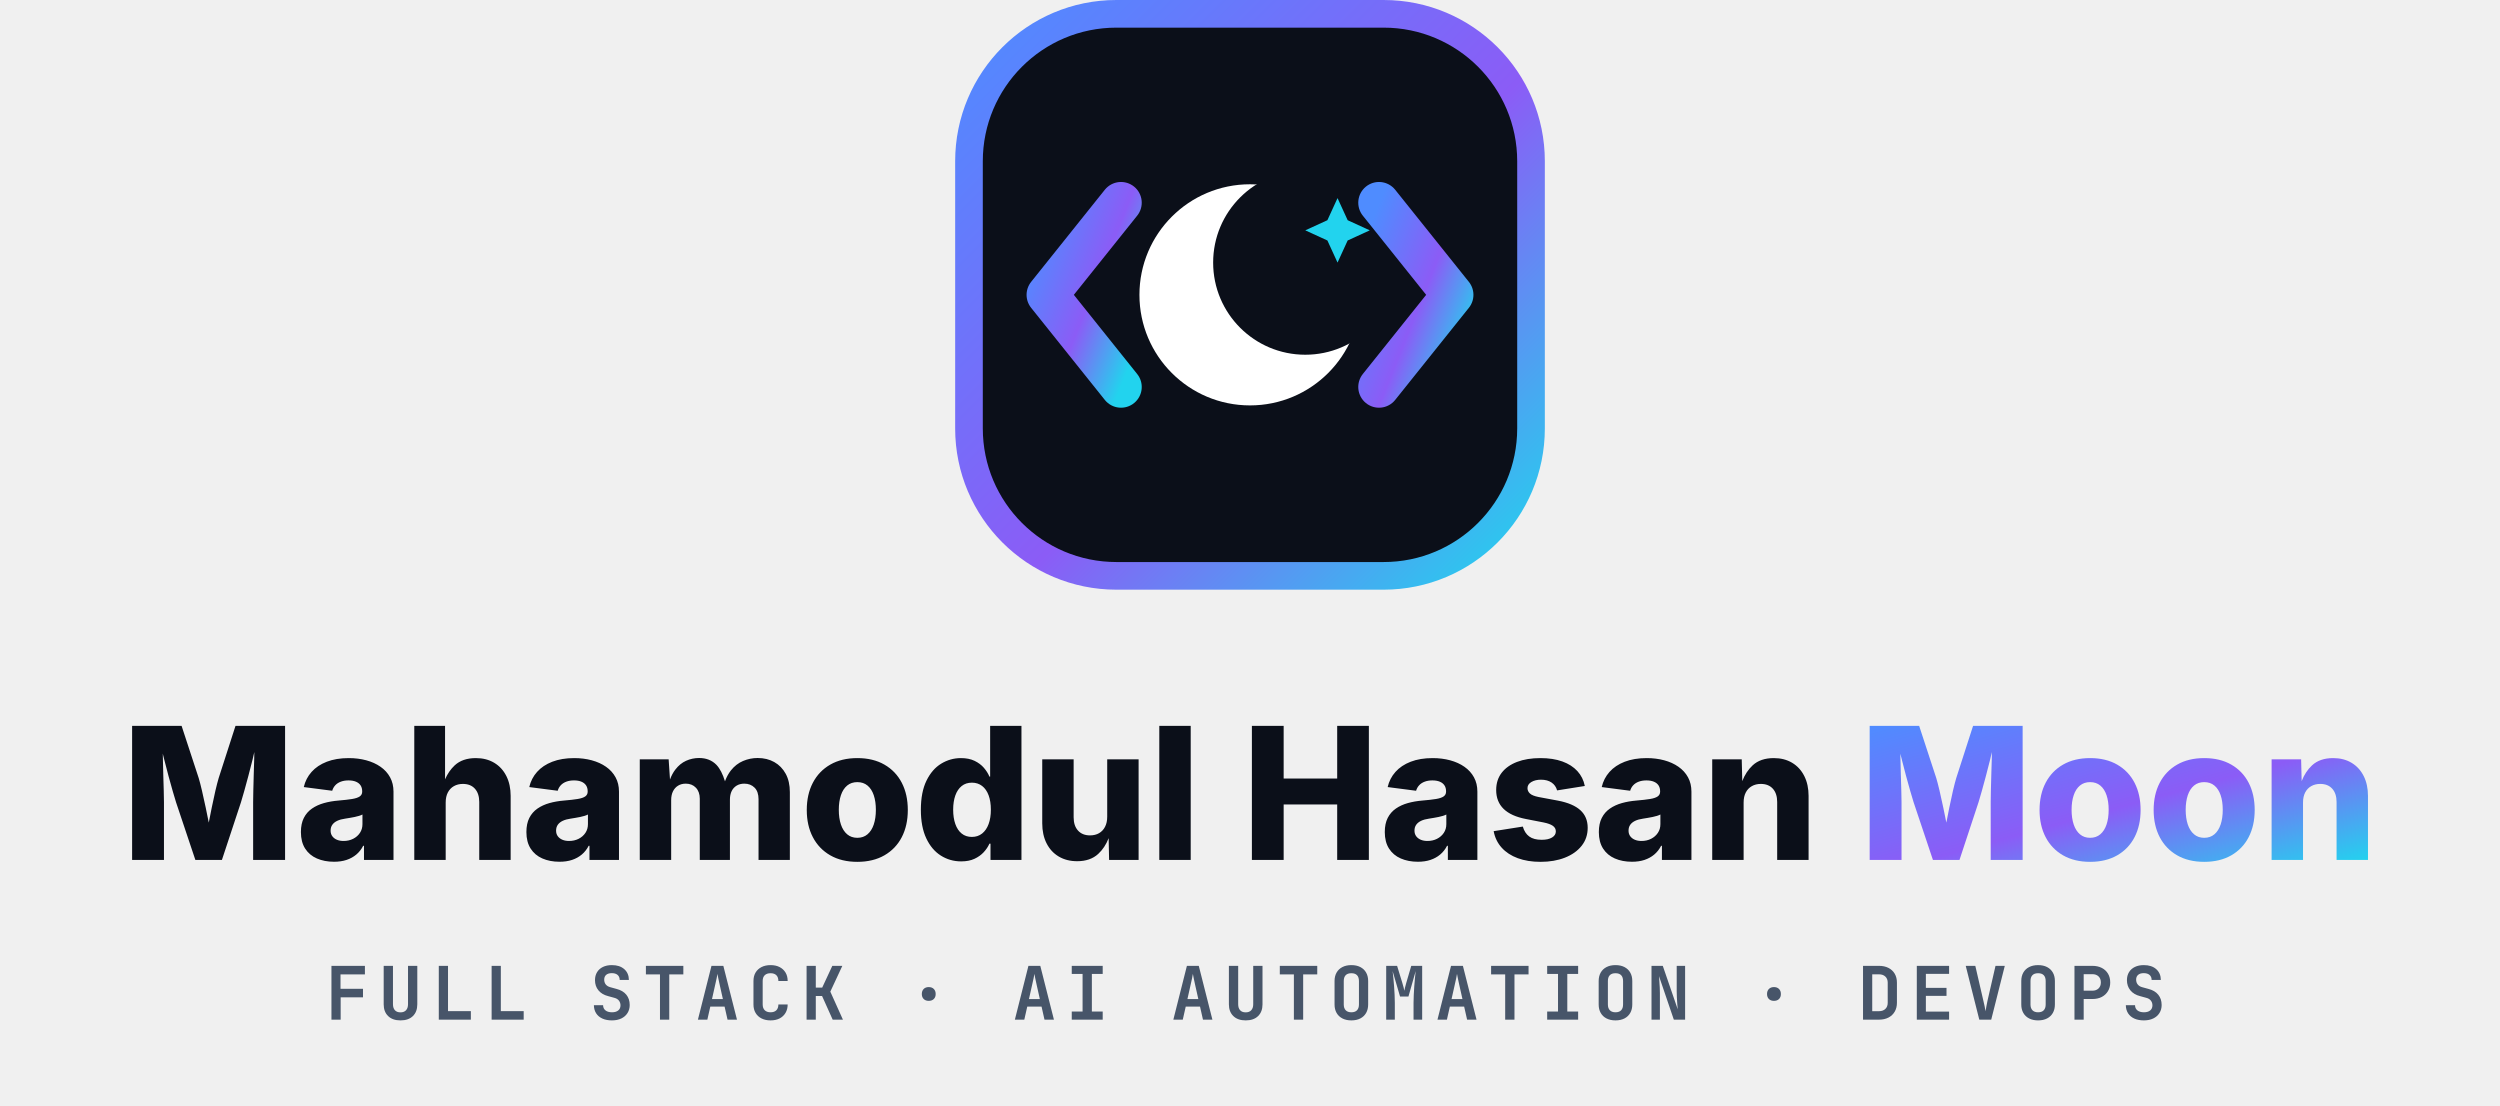
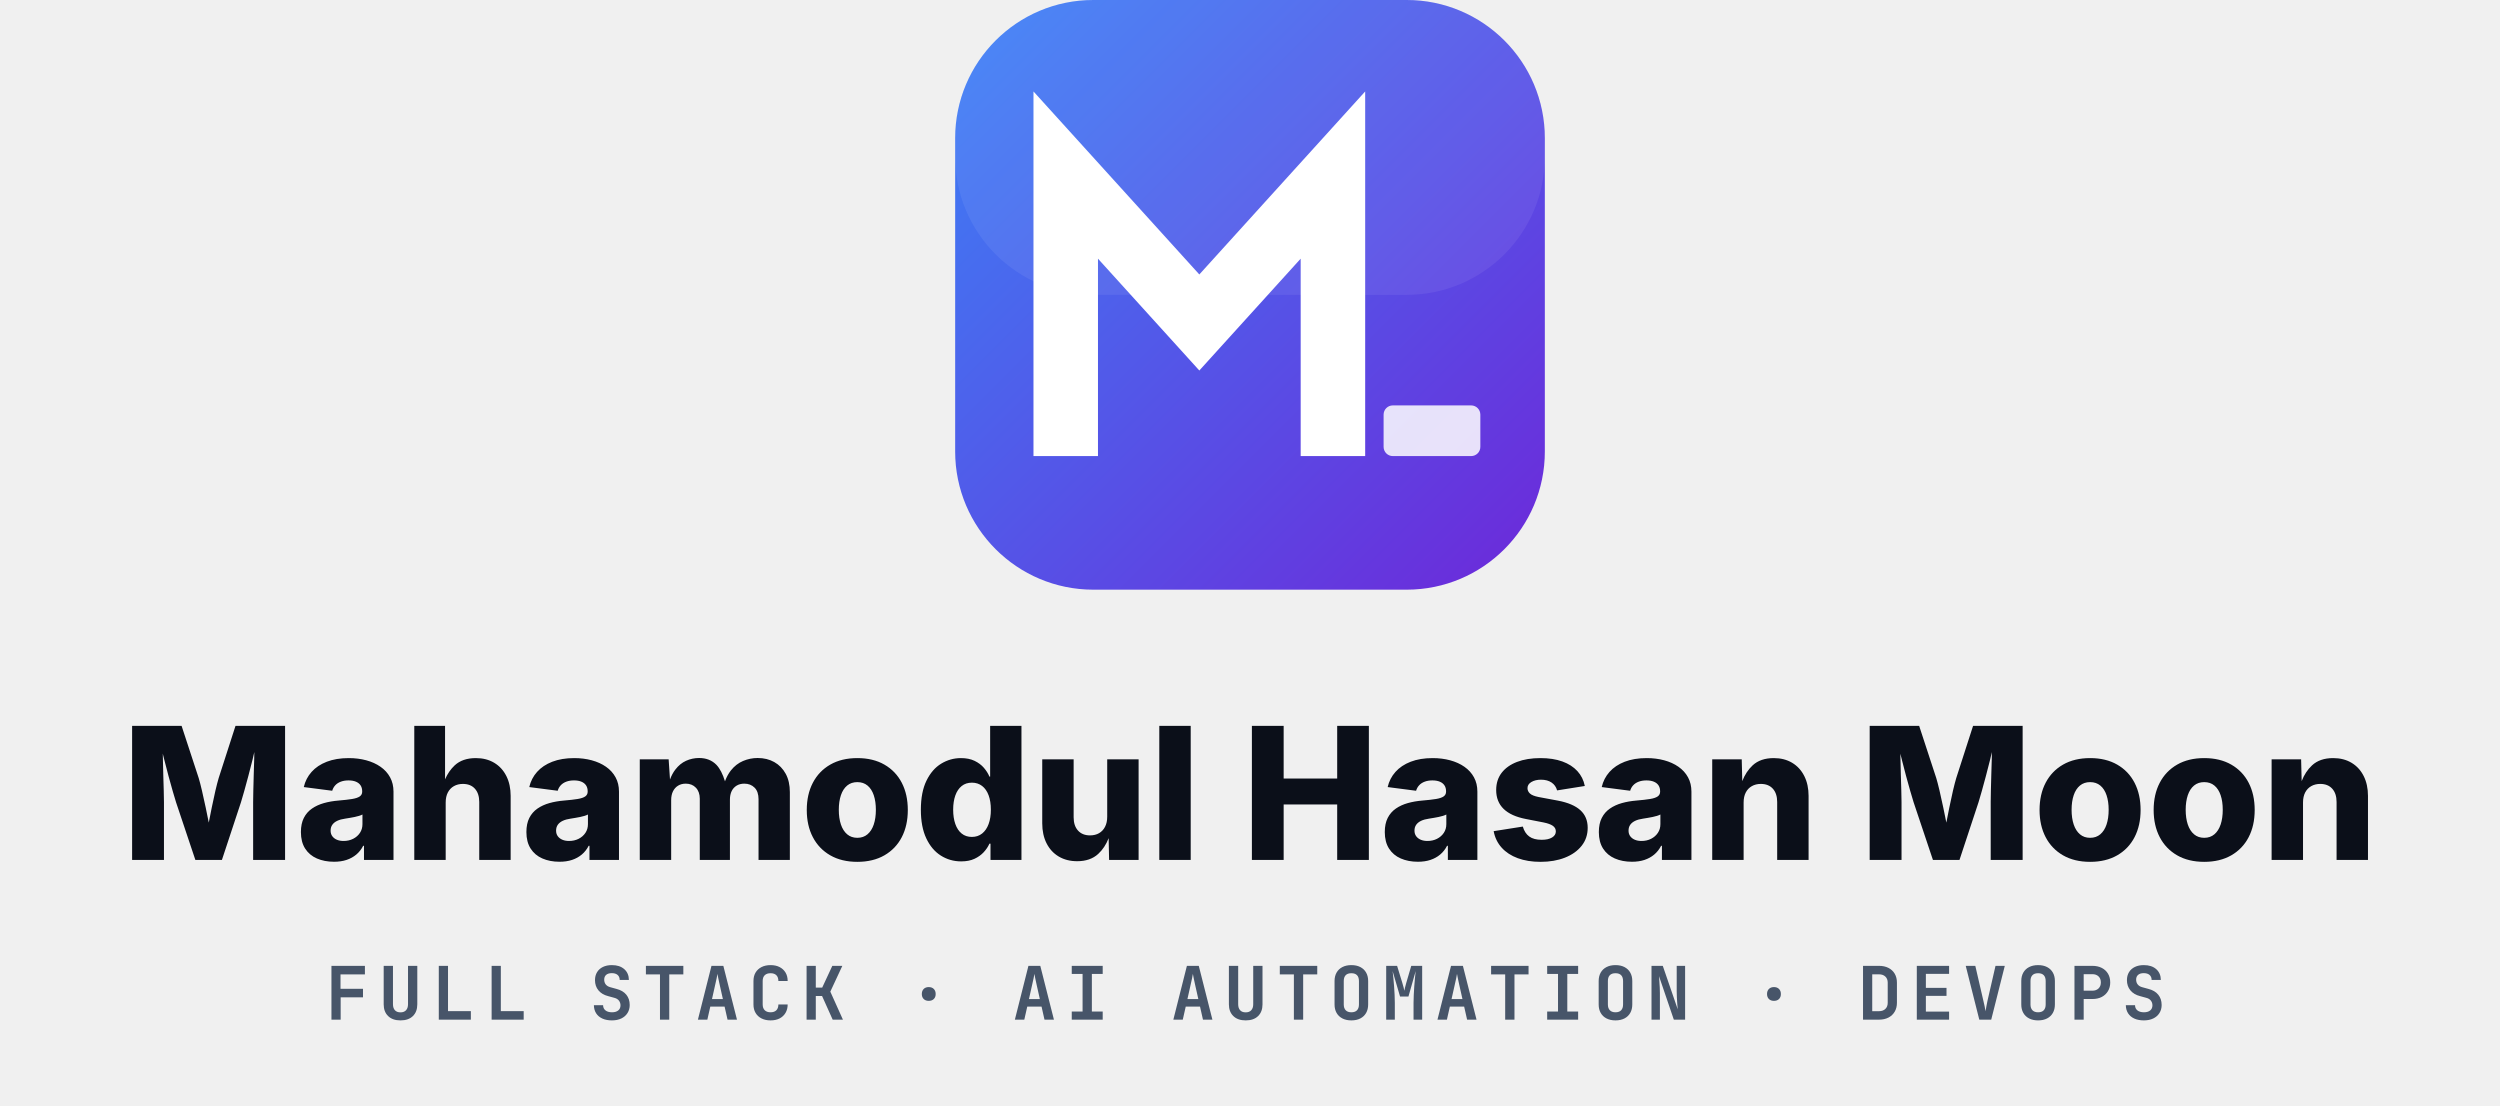
<svg xmlns="http://www.w3.org/2000/svg" viewBox="0 0 407 180" width="407" height="180" role="img" aria-label="Mahamodul Hasan Moon logo">
  <defs>
    <linearGradient id="g" x1="0" y1="0" x2="1" y2="1">
-       <stop offset="0" stop-color="#4f8cff" />
-       <stop offset=".55" stop-color="#8b5cf6" />
-       <stop offset="1" stop-color="#22d3ee" />
+       <stop offset="0" stop-color="#3b82f6" />
+       <stop offset="1" stop-color="#6d28d9" />
    </linearGradient>
-     <mask id="scut">
-       <rect width="64" height="64" fill="#fff" />
-       <circle cx="38" cy="28.5" r="10" fill="#000" />
-     </mask>
  </defs>
  <g transform="translate(155.5 0) scale(1.5)">
-     <rect x="1.5" y="1.5" width="61" height="61" rx="16" fill="#0b0f19" stroke="url(#g)" stroke-width="3" />
-     <path d="M18 22 L10 32 L18 42" fill="none" stroke="url(#g)" stroke-width="4.5" stroke-linecap="round" stroke-linejoin="round" />
-     <path d="M46 22 L54 32 L46 42" fill="none" stroke="url(#g)" stroke-width="4.5" stroke-linecap="round" stroke-linejoin="round" />
-     <circle cx="32" cy="32" r="12" fill="#ffffff" mask="url(#scut)" />
-     <path d="M41.5 21.5 l1.1 2.4 2.4 1.1 -2.4 1.1 -1.1 2.4 -1.1 -2.4 -2.4 -1.1 2.4 -1.1z" fill="#22d3ee" />
+     <rect width="64" height="64" rx="15" fill="url(#g)" />
+     <rect width="64" height="32" rx="15" fill="#ffffff" opacity=".07" />
+     <path d="M12 46 V19 L26.5 35 L41 19 V46" fill="none" stroke="#ffffff" stroke-width="7" stroke-linecap="square" stroke-linejoin="miter" stroke-miterlimit="10" />
+     <rect x="46.5" y="44" width="10.5" height="5.5" rx="1" fill="#ffffff" opacity=".85" />
  </g>
  <path d="M21.508 140.0V118.174H29.564L32.348 126.67Q32.582 127.446 32.882 128.728Q33.183 130.01 33.49 131.475Q33.754 132.734 33.988 133.921Q34.208 132.749 34.472 131.475Q34.765 130.01 35.065 128.735Q35.365 127.461 35.6 126.67L38.339 118.174H46.41V140.0H41.21V130.596Q41.21 129.863 41.239 128.713Q41.269 127.563 41.305 126.216Q41.342 124.868 41.386 123.491Q41.4 122.949 41.4 122.437Q41.269 123.022 41.122 123.638Q40.771 125.029 40.426 126.348Q40.082 127.666 39.767 128.765Q39.452 129.863 39.232 130.596L36.127 140.0H31.806L28.656 130.596Q28.437 129.878 28.114 128.779Q27.792 127.681 27.44 126.362Q27.089 125.044 26.737 123.652Q26.62 123.169 26.503 122.7Q26.503 123.081 26.518 123.462Q26.547 124.824 26.583 126.187Q26.62 127.549 26.657 128.699Q26.693 129.849 26.693 130.596V140.0Z M54.379 140.293Q52.812 140.293 51.588 139.758Q50.365 139.224 49.677 138.147Q48.988 137.07 48.988 135.459Q48.988 134.097 49.464 133.159Q49.94 132.222 50.79 131.636Q51.64 131.05 52.738 130.742Q53.837 130.435 55.082 130.332Q56.474 130.215 57.323 130.076Q58.173 129.937 58.568 129.658Q58.964 129.38 58.964 128.882V128.823Q58.964 128.252 58.7 127.856Q58.437 127.461 57.938 127.256Q57.44 127.051 56.737 127.051Q56.034 127.051 55.485 127.256Q54.936 127.461 54.584 127.842Q54.232 128.223 54.086 128.735L49.457 128.135Q49.779 126.729 50.724 125.667Q51.669 124.604 53.2 124.011Q54.73 123.418 56.781 123.418Q58.305 123.418 59.63 123.777Q60.956 124.136 61.952 124.832Q62.948 125.527 63.505 126.545Q64.062 127.563 64.062 128.882V140.0H59.257V137.7H59.125Q58.686 138.55 58.004 139.121Q57.323 139.692 56.422 139.993Q55.521 140.293 54.379 140.293ZM55.932 136.909Q56.796 136.909 57.492 136.558Q58.188 136.206 58.598 135.591Q59.008 134.976 59.008 134.17V132.603Q58.788 132.72 58.458 132.822Q58.129 132.925 57.733 133.005Q57.338 133.086 56.942 133.152Q56.547 133.218 56.181 133.276Q55.434 133.379 54.906 133.628Q54.379 133.877 54.101 134.272Q53.822 134.668 53.822 135.225Q53.822 135.767 54.101 136.14Q54.379 136.514 54.848 136.711Q55.316 136.909 55.932 136.909Z M72.558 130.654V140.0H67.445V118.174H72.455V126.875Q73.041 125.527 74.022 124.604Q75.297 123.418 77.465 123.418Q79.179 123.418 80.453 124.18Q81.728 124.941 82.431 126.333Q83.134 127.725 83.134 129.57V140.0H78.021V130.566Q78.021 129.189 77.318 128.406Q76.615 127.622 75.355 127.622Q74.535 127.622 73.898 127.981Q73.261 128.34 72.909 129.014Q72.558 129.688 72.558 130.654Z M91.088 140.293Q89.521 140.293 88.297 139.758Q87.074 139.224 86.386 138.147Q85.697 137.07 85.697 135.459Q85.697 134.097 86.173 133.159Q86.649 132.222 87.499 131.636Q88.349 131.05 89.447 130.742Q90.546 130.435 91.791 130.332Q93.183 130.215 94.032 130.076Q94.882 129.937 95.277 129.658Q95.673 129.38 95.673 128.882V128.823Q95.673 128.252 95.409 127.856Q95.146 127.461 94.647 127.256Q94.149 127.051 93.446 127.051Q92.743 127.051 92.194 127.256Q91.645 127.461 91.293 127.842Q90.941 128.223 90.795 128.735L86.166 128.135Q86.488 126.729 87.433 125.667Q88.378 124.604 89.909 124.011Q91.439 123.418 93.49 123.418Q95.014 123.418 96.339 123.777Q97.665 124.136 98.661 124.832Q99.657 125.527 100.214 126.545Q100.771 127.563 100.771 128.882V140.0H95.966V137.7H95.834Q95.395 138.55 94.713 139.121Q94.032 139.692 93.131 139.993Q92.23 140.293 91.088 140.293ZM92.641 136.909Q93.505 136.909 94.201 136.558Q94.896 136.206 95.307 135.591Q95.717 134.976 95.717 134.17V132.603Q95.497 132.72 95.167 132.822Q94.838 132.925 94.442 133.005Q94.047 133.086 93.651 133.152Q93.256 133.218 92.89 133.276Q92.143 133.379 91.615 133.628Q91.088 133.877 90.81 134.272Q90.531 134.668 90.531 135.225Q90.531 135.767 90.81 136.14Q91.088 136.514 91.557 136.711Q92.025 136.909 92.641 136.909Z M104.154 140.0V123.623H108.856L109.076 126.904Q109.428 125.952 109.94 125.293Q110.688 124.312 111.691 123.857Q112.694 123.403 113.808 123.403Q115.565 123.403 116.649 124.531Q117.484 125.425 118.026 127.197Q118.407 126.172 118.979 125.439Q119.828 124.37 120.971 123.887Q122.113 123.403 123.344 123.403Q124.882 123.403 126.061 124.07Q127.24 124.736 127.914 125.974Q128.588 127.212 128.588 128.955V140.0H123.49V130.112Q123.49 128.867 122.838 128.223Q122.187 127.578 121.176 127.578Q120.458 127.578 119.923 127.9Q119.389 128.223 119.11 128.801Q118.832 129.38 118.832 130.171V140.0H113.925V130.039Q113.925 128.911 113.295 128.245Q112.665 127.578 111.64 127.578Q110.937 127.578 110.402 127.9Q109.867 128.223 109.567 128.816Q109.267 129.409 109.267 130.273V140.0Z M139.574 140.308Q137.011 140.308 135.165 139.246Q133.319 138.184 132.331 136.287Q131.342 134.39 131.342 131.87Q131.342 129.336 132.331 127.439Q133.319 125.542 135.165 124.48Q137.011 123.418 139.574 123.418Q142.138 123.418 143.983 124.48Q145.829 125.542 146.811 127.439Q147.792 129.336 147.792 131.87Q147.792 134.39 146.811 136.287Q145.829 138.184 143.983 139.246Q142.138 140.308 139.574 140.308ZM139.574 136.396Q140.556 136.396 141.229 135.825Q141.903 135.254 142.248 134.229Q142.592 133.203 142.592 131.841Q142.592 130.479 142.248 129.46Q141.903 128.442 141.229 127.886Q140.556 127.329 139.574 127.329Q138.593 127.329 137.919 127.886Q137.245 128.442 136.901 129.46Q136.557 130.479 136.557 131.841Q136.557 133.203 136.901 134.229Q137.245 135.254 137.919 135.825Q138.593 136.396 139.574 136.396Z M156.479 140.234Q154.662 140.234 153.168 139.29Q151.674 138.345 150.795 136.477Q149.916 134.609 149.916 131.826Q149.916 128.955 150.832 127.087Q151.747 125.22 153.234 124.319Q154.721 123.418 156.435 123.418Q157.738 123.418 158.661 123.865Q159.584 124.312 160.177 125.0Q160.771 125.688 161.078 126.436H161.195V118.174H166.293V140.0H161.254V137.349H161.078Q160.756 138.081 160.148 138.74Q159.54 139.399 158.639 139.817Q157.738 140.234 156.479 140.234ZM158.222 136.25Q159.188 136.25 159.884 135.701Q160.58 135.151 160.946 134.155Q161.312 133.159 161.312 131.826Q161.312 130.464 160.946 129.475Q160.58 128.486 159.884 127.952Q159.188 127.417 158.222 127.417Q157.24 127.417 156.559 127.966Q155.878 128.516 155.526 129.504Q155.175 130.493 155.175 131.826Q155.175 133.145 155.526 134.148Q155.878 135.151 156.559 135.701Q157.24 136.25 158.222 136.25Z M175.36 140.205Q173.646 140.205 172.365 139.443Q171.083 138.682 170.38 137.29Q169.677 135.898 169.677 134.053V123.623H174.789V133.057Q174.789 134.434 175.5 135.217Q176.21 136.001 177.455 136.001Q178.305 136.001 178.927 135.642Q179.55 135.283 179.901 134.602Q180.253 133.921 180.253 132.969V123.623H185.365V140.0H180.561L180.487 136.455Q179.872 138.022 178.788 139.019Q177.499 140.205 175.36 140.205Z M193.847 118.174V140.0H188.734V118.174Z  M203.808 140.0V118.174H208.979V126.743H217.694V118.174H222.851V140.0H217.694V130.962H208.979V140.0Z M230.834 140.293Q229.267 140.293 228.043 139.758Q226.82 139.224 226.132 138.147Q225.443 137.07 225.443 135.459Q225.443 134.097 225.919 133.159Q226.396 132.222 227.245 131.636Q228.095 131.05 229.193 130.742Q230.292 130.435 231.537 130.332Q232.929 130.215 233.778 130.076Q234.628 129.937 235.023 129.658Q235.419 129.38 235.419 128.882V128.823Q235.419 128.252 235.155 127.856Q234.892 127.461 234.394 127.256Q233.896 127.051 233.192 127.051Q232.489 127.051 231.94 127.256Q231.391 127.461 231.039 127.842Q230.688 128.223 230.541 128.735L225.912 128.135Q226.234 126.729 227.179 125.667Q228.124 124.604 229.655 124.011Q231.186 123.418 233.236 123.418Q234.76 123.418 236.085 123.777Q237.411 124.136 238.407 124.832Q239.403 125.527 239.96 126.545Q240.517 127.563 240.517 128.882V140.0H235.712V137.7H235.58Q235.141 138.55 234.459 139.121Q233.778 139.692 232.877 139.993Q231.977 140.293 230.834 140.293ZM232.387 136.909Q233.251 136.909 233.947 136.558Q234.643 136.206 235.053 135.591Q235.463 134.976 235.463 134.17V132.603Q235.243 132.72 234.914 132.822Q234.584 132.925 234.188 133.005Q233.793 133.086 233.397 133.152Q233.002 133.218 232.636 133.276Q231.889 133.379 231.361 133.628Q230.834 133.877 230.556 134.272Q230.277 134.668 230.277 135.225Q230.277 135.767 230.556 136.14Q230.834 136.514 231.303 136.711Q231.771 136.909 232.387 136.909Z M250.8 140.308Q248.705 140.308 247.094 139.714Q245.482 139.121 244.472 138Q243.461 136.88 243.168 135.312L247.914 134.565Q248.222 135.635 248.954 136.177Q249.687 136.719 250.99 136.719Q252.06 136.719 252.675 136.345Q253.29 135.972 253.29 135.356Q253.29 134.785 252.799 134.441Q252.309 134.097 251.283 133.892L248.427 133.335Q245.995 132.866 244.787 131.687Q243.578 130.508 243.578 128.618Q243.578 126.978 244.464 125.82Q245.351 124.663 246.969 124.041Q248.588 123.418 250.785 123.418Q252.836 123.418 254.352 123.967Q255.868 124.517 256.798 125.535Q257.729 126.553 258.007 127.959L253.495 128.677Q253.275 127.856 252.594 127.395Q251.913 126.934 250.873 126.934Q249.95 126.934 249.313 127.307Q248.676 127.681 248.676 128.311Q248.676 128.809 249.071 129.182Q249.467 129.556 250.521 129.761L253.656 130.347Q256.088 130.815 257.282 131.899Q258.476 132.983 258.476 134.771Q258.476 136.455 257.487 137.7Q256.498 138.945 254.77 139.626Q253.041 140.308 250.8 140.308Z M265.683 140.293Q264.115 140.293 262.892 139.758Q261.669 139.224 260.98 138.147Q260.292 137.07 260.292 135.459Q260.292 134.097 260.768 133.159Q261.244 132.222 262.094 131.636Q262.943 131.05 264.042 130.742Q265.141 130.435 266.386 130.332Q267.777 130.215 268.627 130.076Q269.477 129.937 269.872 129.658Q270.268 129.38 270.268 128.882V128.823Q270.268 128.252 270.004 127.856Q269.74 127.461 269.242 127.256Q268.744 127.051 268.041 127.051Q267.338 127.051 266.789 127.256Q266.239 127.461 265.888 127.842Q265.536 128.223 265.39 128.735L260.761 128.135Q261.083 126.729 262.028 125.667Q262.973 124.604 264.503 124.011Q266.034 123.418 268.085 123.418Q269.608 123.418 270.934 123.777Q272.26 124.136 273.256 124.832Q274.252 125.527 274.809 126.545Q275.365 127.563 275.365 128.882V140.0H270.561V137.7H270.429Q269.989 138.55 269.308 139.121Q268.627 139.692 267.726 139.993Q266.825 140.293 265.683 140.293ZM267.235 136.909Q268.1 136.909 268.795 136.558Q269.491 136.206 269.901 135.591Q270.312 134.976 270.312 134.17V132.603Q270.092 132.72 269.762 132.822Q269.433 132.925 269.037 133.005Q268.642 133.086 268.246 133.152Q267.851 133.218 267.484 133.276Q266.737 133.379 266.21 133.628Q265.683 133.877 265.404 134.272Q265.126 134.668 265.126 135.225Q265.126 135.767 265.404 136.14Q265.683 136.514 266.151 136.711Q266.62 136.909 267.235 136.909Z M283.861 130.654V140.0H278.749V123.623H283.554L283.642 127.168Q284.242 125.615 285.326 124.604Q286.601 123.418 288.769 123.418Q290.482 123.418 291.757 124.18Q293.031 124.941 293.734 126.333Q294.438 127.725 294.438 129.57V140.0H289.325V130.566Q289.325 129.189 288.622 128.406Q287.919 127.622 286.659 127.622Q285.839 127.622 285.202 127.981Q284.564 128.34 284.213 129.014Q283.861 129.688 283.861 130.654Z " fill="#0b0f19" />
-   <path d="M304.384 140.0V118.174H312.44L315.224 126.67Q315.458 127.446 315.758 128.728Q316.059 130.01 316.366 131.475Q316.63 132.734 316.864 133.921Q317.084 132.749 317.348 131.475Q317.641 130.01 317.941 128.735Q318.241 127.461 318.476 126.67L321.215 118.174H329.286V140.0H324.086V130.596Q324.086 129.863 324.115 128.713Q324.145 127.563 324.181 126.216Q324.218 124.868 324.262 123.491Q324.276 122.949 324.276 122.437Q324.145 123.022 323.998 123.638Q323.646 125.029 323.302 126.348Q322.958 127.666 322.643 128.765Q322.328 129.863 322.108 130.596L319.003 140.0H314.682L311.532 130.596Q311.312 129.878 310.99 128.779Q310.668 127.681 310.316 126.362Q309.965 125.044 309.613 123.652Q309.496 123.169 309.379 122.7Q309.379 123.081 309.394 123.462Q309.423 124.824 309.459 126.187Q309.496 127.549 309.533 128.699Q309.569 129.849 309.569 130.596V140.0Z M340.272 140.308Q337.709 140.308 335.863 139.246Q334.018 138.184 333.029 136.287Q332.04 134.39 332.04 131.87Q332.04 129.336 333.029 127.439Q334.018 125.542 335.863 124.48Q337.709 123.418 340.272 123.418Q342.836 123.418 344.682 124.48Q346.527 125.542 347.509 127.439Q348.49 129.336 348.49 131.87Q348.49 134.39 347.509 136.287Q346.527 138.184 344.682 139.246Q342.836 140.308 340.272 140.308ZM340.272 136.396Q341.254 136.396 341.928 135.825Q342.602 135.254 342.946 134.229Q343.29 133.203 343.29 131.841Q343.29 130.479 342.946 129.46Q342.602 128.442 341.928 127.886Q341.254 127.329 340.272 127.329Q339.291 127.329 338.617 127.886Q337.943 128.442 337.599 129.46Q337.255 130.479 337.255 131.841Q337.255 133.203 337.599 134.229Q337.943 135.254 338.617 135.825Q339.291 136.396 340.272 136.396Z M358.847 140.308Q356.283 140.308 354.438 139.246Q352.592 138.184 351.603 136.287Q350.614 134.39 350.614 131.87Q350.614 129.336 351.603 127.439Q352.592 125.542 354.438 124.48Q356.283 123.418 358.847 123.418Q361.41 123.418 363.256 124.48Q365.102 125.542 366.083 127.439Q367.064 129.336 367.064 131.87Q367.064 134.39 366.083 136.287Q365.102 138.184 363.256 139.246Q361.41 140.308 358.847 140.308ZM358.847 136.396Q359.828 136.396 360.502 135.825Q361.176 135.254 361.52 134.229Q361.864 133.203 361.864 131.841Q361.864 130.479 361.52 129.46Q361.176 128.442 360.502 127.886Q359.828 127.329 358.847 127.329Q357.865 127.329 357.191 127.886Q356.518 128.442 356.173 129.46Q355.829 130.479 355.829 131.841Q355.829 133.203 356.173 134.229Q356.518 135.254 357.191 135.825Q357.865 136.396 358.847 136.396Z M374.931 130.654V140.0H369.818V123.623H374.623L374.711 127.168Q375.312 125.615 376.396 124.604Q377.67 123.418 379.838 123.418Q381.552 123.418 382.826 124.18Q384.101 124.941 384.804 126.333Q385.507 127.725 385.507 129.57V140.0H380.395V130.566Q380.395 129.189 379.691 128.406Q378.988 127.622 377.729 127.622Q376.908 127.622 376.271 127.981Q375.634 128.34 375.282 129.014Q374.931 129.688 374.931 130.654Z" fill="url(#g)" />
+   <path d="M304.384 140.0V118.174H312.44L315.224 126.67Q315.458 127.446 315.758 128.728Q316.059 130.01 316.366 131.475Q316.63 132.734 316.864 133.921Q317.084 132.749 317.348 131.475Q317.641 130.01 317.941 128.735Q318.241 127.461 318.476 126.67L321.215 118.174H329.286V140.0H324.086V130.596Q324.086 129.863 324.115 128.713Q324.145 127.563 324.181 126.216Q324.218 124.868 324.262 123.491Q324.276 122.949 324.276 122.437Q324.145 123.022 323.998 123.638Q323.646 125.029 323.302 126.348Q322.958 127.666 322.643 128.765Q322.328 129.863 322.108 130.596L319.003 140.0H314.682L311.532 130.596Q311.312 129.878 310.99 128.779Q310.668 127.681 310.316 126.362Q309.965 125.044 309.613 123.652Q309.496 123.169 309.379 122.7Q309.379 123.081 309.394 123.462Q309.423 124.824 309.459 126.187Q309.496 127.549 309.533 128.699Q309.569 129.849 309.569 130.596V140.0Z M340.272 140.308Q337.709 140.308 335.863 139.246Q334.018 138.184 333.029 136.287Q332.04 134.39 332.04 131.87Q332.04 129.336 333.029 127.439Q334.018 125.542 335.863 124.48Q337.709 123.418 340.272 123.418Q342.836 123.418 344.682 124.48Q346.527 125.542 347.509 127.439Q348.49 129.336 348.49 131.87Q348.49 134.39 347.509 136.287Q346.527 138.184 344.682 139.246Q342.836 140.308 340.272 140.308ZM340.272 136.396Q341.254 136.396 341.928 135.825Q342.602 135.254 342.946 134.229Q343.29 133.203 343.29 131.841Q343.29 130.479 342.946 129.46Q342.602 128.442 341.928 127.886Q341.254 127.329 340.272 127.329Q339.291 127.329 338.617 127.886Q337.943 128.442 337.599 129.46Q337.255 130.479 337.255 131.841Q337.255 133.203 337.599 134.229Q337.943 135.254 338.617 135.825Q339.291 136.396 340.272 136.396Z M358.847 140.308Q356.283 140.308 354.438 139.246Q352.592 138.184 351.603 136.287Q350.614 134.39 350.614 131.87Q350.614 129.336 351.603 127.439Q352.592 125.542 354.438 124.48Q356.283 123.418 358.847 123.418Q361.41 123.418 363.256 124.48Q365.102 125.542 366.083 127.439Q367.064 129.336 367.064 131.87Q367.064 134.39 366.083 136.287Q365.102 138.184 363.256 139.246Q361.41 140.308 358.847 140.308ZM358.847 136.396Q359.828 136.396 360.502 135.825Q361.176 135.254 361.52 134.229Q361.864 133.203 361.864 131.841Q361.864 130.479 361.52 129.46Q361.176 128.442 360.502 127.886Q359.828 127.329 358.847 127.329Q357.865 127.329 357.191 127.886Q356.518 128.442 356.173 129.46Q355.829 130.479 355.829 131.841Q355.829 133.203 356.173 134.229Q356.518 135.254 357.191 135.825Q357.865 136.396 358.847 136.396Z M374.931 130.654V140.0H369.818V123.623H374.623L374.711 127.168Q375.312 125.615 376.396 124.604Q377.67 123.418 379.838 123.418Q381.552 123.418 382.826 124.18Q384.101 124.941 384.804 126.333Q385.507 127.725 385.507 129.57V140.0H380.395V130.566Q380.395 129.189 379.691 128.406Q378.988 127.622 377.729 127.622Q376.908 127.622 376.271 127.981Q375.634 128.34 375.282 129.014Q374.931 129.688 374.931 130.654Z" fill="#0b0f19" />
  <path d="M53.96 166.0V157.24H59.408V158.632H55.436V160.972H59.096V162.364H55.46V166.0Z M65.2 166.12Q63.916 166.12 63.19 165.418Q62.464 164.716 62.464 163.504V157.24H63.976V163.492Q63.976 164.116 64.288 164.464Q64.6 164.812 65.2 164.812Q65.788 164.812 66.106 164.464Q66.424 164.116 66.424 163.492V157.24H67.936V163.504Q67.936 164.716 67.216 165.418Q66.496 166.12 65.2 166.12Z M71.436 166.0V157.24H72.936V164.608H76.656V166.0Z M80.036 166.0V157.24H81.536V164.608H85.256V166.0Z  M99.624 166.12Q98.724 166.12 98.064 165.82Q97.404 165.52 97.05 164.962Q96.696 164.404 96.684 163.648H98.184Q98.184 164.188 98.574 164.494Q98.964 164.8 99.636 164.8Q100.284 164.8 100.65 164.5Q101.016 164.2 101.016 163.672Q101.016 163.228 100.758 162.898Q100.5 162.568 100.02 162.448L99.012 162.172Q97.98 161.908 97.422 161.224Q96.864 160.54 96.864 159.568Q96.864 158.824 97.2 158.272Q97.536 157.72 98.154 157.42Q98.772 157.12 99.612 157.12Q100.884 157.12 101.628 157.774Q102.372 158.428 102.384 159.532H100.884Q100.884 159.016 100.548 158.722Q100.212 158.428 99.6 158.428Q99.012 158.428 98.688 158.704Q98.364 158.98 98.364 159.484Q98.364 159.94 98.61 160.258Q98.856 160.576 99.324 160.708L100.368 160.996Q101.412 161.26 101.964 161.938Q102.516 162.616 102.516 163.612Q102.516 164.356 102.156 164.926Q101.796 165.496 101.148 165.808Q100.5 166.12 99.624 166.12Z M107.444 166.0V158.632H105.152V157.24H111.248V158.632H108.956V166.0Z M113.62 166.0 115.828 157.24H117.76L119.98 166.0H118.444L117.964 163.876H115.636L115.156 166.0ZM115.912 162.652H117.688L117.16 160.3Q117.028 159.712 116.932 159.238Q116.836 158.764 116.8 158.548Q116.764 158.764 116.674 159.238Q116.584 159.712 116.44 160.288Z M125.448 166.12Q124.608 166.12 123.978 165.802Q123.348 165.484 123.006 164.902Q122.664 164.32 122.664 163.528V159.712Q122.664 158.908 123.006 158.332Q123.348 157.756 123.978 157.438Q124.608 157.12 125.448 157.12Q126.3 157.12 126.918 157.438Q127.536 157.756 127.884 158.332Q128.232 158.908 128.232 159.712H126.72Q126.72 159.088 126.39 158.764Q126.06 158.44 125.448 158.44Q124.836 158.44 124.5 158.764Q124.164 159.088 124.164 159.7V163.528Q124.164 164.14 124.5 164.47Q124.836 164.8 125.448 164.8Q126.06 164.8 126.39 164.47Q126.72 164.14 126.72 163.528H128.232Q128.232 164.308 127.884 164.896Q127.536 165.484 126.918 165.802Q126.3 166.12 125.448 166.12Z M131.312 166.0V157.24H132.812V160.78H133.856L135.5 157.24H137.132L135.176 161.44L137.228 166.0H135.56L133.832 162.148H132.812V166.0Z  M151.2 162.94Q150.684 162.94 150.378 162.64Q150.072 162.34 150.072 161.824Q150.072 161.308 150.378 161.002Q150.684 160.696 151.2 160.696Q151.716 160.696 152.022 161.002Q152.328 161.308 152.328 161.824Q152.328 162.34 152.022 162.64Q151.716 162.94 151.2 162.94Z  M165.22 166.0 167.428 157.24H169.36L171.58 166.0H170.044L169.564 163.876H167.236L166.756 166.0ZM167.512 162.652H169.288L168.76 160.3Q168.628 159.712 168.532 159.238Q168.436 158.764 168.4 158.548Q168.364 158.764 168.274 159.238Q168.184 159.712 168.04 160.288Z M174.48 166.0V164.68H176.244V158.56H174.48V157.24H179.52V158.56H177.756V164.68H179.52V166.0Z  M191.02 166.0 193.228 157.24H195.16L197.38 166.0H195.844L195.364 163.876H193.036L192.556 166.0ZM193.312 162.652H195.088L194.56 160.3Q194.428 159.712 194.332 159.238Q194.236 158.764 194.2 158.548Q194.164 158.764 194.074 159.238Q193.984 159.712 193.84 160.288Z M202.8 166.12Q201.516 166.12 200.79 165.418Q200.064 164.716 200.064 163.504V157.24H201.576V163.492Q201.576 164.116 201.888 164.464Q202.2 164.812 202.8 164.812Q203.388 164.812 203.706 164.464Q204.024 164.116 204.024 163.492V157.24H205.536V163.504Q205.536 164.716 204.816 165.418Q204.096 166.12 202.8 166.12Z M210.644 166.0V158.632H208.352V157.24H214.448V158.632H212.156V166.0Z M220 166.12Q219.16 166.12 218.542 165.802Q217.924 165.484 217.594 164.902Q217.264 164.32 217.264 163.528V159.712Q217.264 158.92 217.594 158.338Q217.924 157.756 218.542 157.438Q219.16 157.12 220 157.12Q220.852 157.12 221.464 157.438Q222.076 157.756 222.406 158.338Q222.736 158.92 222.736 159.7V163.528Q222.736 164.32 222.406 164.902Q222.076 165.484 221.464 165.802Q220.852 166.12 220 166.12ZM220 164.8Q220.612 164.8 220.924 164.47Q221.236 164.14 221.236 163.528V159.712Q221.236 159.088 220.924 158.764Q220.612 158.44 220 158.44Q219.388 158.44 219.076 158.764Q218.764 159.088 218.764 159.712V163.528Q218.764 164.14 219.082 164.47Q219.4 164.8 220 164.8Z M225.672 166.0V157.24H227.448L228.3 160.024Q228.432 160.444 228.516 160.792Q228.6 161.14 228.624 161.296Q228.648 161.14 228.732 160.792Q228.816 160.444 228.936 160.024L229.752 157.24H231.528V166.0H230.124V163.276Q230.124 162.676 230.16 161.968Q230.196 161.26 230.244 160.552Q230.292 159.844 230.358 159.208Q230.424 158.572 230.472 158.092L229.296 162.232H227.928L226.716 158.092Q226.776 158.548 226.836 159.166Q226.896 159.784 226.95 160.486Q227.004 161.188 227.04 161.908Q227.076 162.628 227.076 163.276V166.0Z M234.02 166.0 236.228 157.24H238.16L240.38 166.0H238.844L238.364 163.876H236.036L235.556 166.0ZM236.312 162.652H238.088L237.56 160.3Q237.428 159.712 237.332 159.238Q237.236 158.764 237.2 158.548Q237.164 158.764 237.074 159.238Q236.984 159.712 236.84 160.288Z M245.044 166.0V158.632H242.752V157.24H248.848V158.632H246.556V166.0Z M251.88 166.0V164.68H253.644V158.56H251.88V157.24H256.92V158.56H255.156V164.68H256.92V166.0Z M263 166.12Q262.16 166.12 261.542 165.802Q260.924 165.484 260.594 164.902Q260.264 164.32 260.264 163.528V159.712Q260.264 158.92 260.594 158.338Q260.924 157.756 261.542 157.438Q262.16 157.12 263 157.12Q263.852 157.12 264.464 157.438Q265.076 157.756 265.406 158.338Q265.736 158.92 265.736 159.7V163.528Q265.736 164.32 265.406 164.902Q265.076 165.484 264.464 165.802Q263.852 166.12 263 166.12ZM263 164.8Q263.612 164.8 263.924 164.47Q264.236 164.14 264.236 163.528V159.712Q264.236 159.088 263.924 158.764Q263.612 158.44 263 158.44Q262.388 158.44 262.076 158.764Q261.764 159.088 261.764 159.712V163.528Q261.764 164.14 262.082 164.47Q262.4 164.8 263 164.8Z M268.864 166.0V157.24H270.7L273.136 164.32Q273.1 163.936 273.058 163.414Q273.016 162.892 272.992 162.346Q272.968 161.8 272.968 161.392V157.24H274.336V166.0H272.5L270.088 158.92Q270.112 159.268 270.148 159.76Q270.184 160.252 270.208 160.768Q270.232 161.284 270.232 161.716V166.0Z  M288.8 162.94Q288.284 162.94 287.978 162.64Q287.672 162.34 287.672 161.824Q287.672 161.308 287.978 161.002Q288.284 160.696 288.8 160.696Q289.316 160.696 289.622 161.002Q289.928 161.308 289.928 161.824Q289.928 162.34 289.622 162.64Q289.316 162.94 288.8 162.94Z  M303.3 166.0V157.24H305.904Q306.792 157.24 307.446 157.576Q308.1 157.912 308.46 158.524Q308.82 159.136 308.82 159.976V163.252Q308.82 164.08 308.46 164.698Q308.1 165.316 307.446 165.658Q306.792 166.0 305.904 166.0ZM304.8 164.62H305.904Q306.552 164.62 306.936 164.254Q307.32 163.888 307.32 163.252V159.976Q307.32 159.352 306.936 158.986Q306.552 158.62 305.904 158.62H304.8Z M312.056 166.0V157.24H317.312V158.548H313.532V160.828H316.892V162.124H313.532V164.692H317.312V166.0Z M322.228 166.0 320.02 157.24H321.58L322.9 162.952Q323.008 163.372 323.104 163.852Q323.2 164.332 323.248 164.632Q323.296 164.332 323.38 163.852Q323.464 163.372 323.56 162.94L324.868 157.24H326.38L324.172 166.0Z M331.8 166.12Q330.96 166.12 330.342 165.802Q329.724 165.484 329.394 164.902Q329.064 164.32 329.064 163.528V159.712Q329.064 158.92 329.394 158.338Q329.724 157.756 330.342 157.438Q330.96 157.12 331.8 157.12Q332.652 157.12 333.264 157.438Q333.876 157.756 334.206 158.338Q334.536 158.92 334.536 159.7V163.528Q334.536 164.32 334.206 164.902Q333.876 165.484 333.264 165.802Q332.652 166.12 331.8 166.12ZM331.8 164.8Q332.412 164.8 332.724 164.47Q333.036 164.14 333.036 163.528V159.712Q333.036 159.088 332.724 158.764Q332.412 158.44 331.8 158.44Q331.188 158.44 330.876 158.764Q330.564 159.088 330.564 159.712V163.528Q330.564 164.14 330.882 164.47Q331.2 164.8 331.8 164.8Z M337.724 166.0V157.24H340.64Q341.516 157.24 342.17 157.576Q342.824 157.912 343.184 158.518Q343.544 159.124 343.544 159.94Q343.544 160.744 343.178 161.356Q342.812 161.968 342.164 162.304Q341.516 162.64 340.64 162.64H339.224V166.0ZM339.224 161.284H340.64Q341.264 161.284 341.642 160.918Q342.02 160.552 342.02 159.94Q342.02 159.316 341.642 158.956Q341.264 158.596 340.64 158.596H339.224Z M349.024 166.12Q348.124 166.12 347.464 165.82Q346.804 165.52 346.45 164.962Q346.096 164.404 346.084 163.648H347.584Q347.584 164.188 347.974 164.494Q348.364 164.8 349.036 164.8Q349.684 164.8 350.05 164.5Q350.416 164.2 350.416 163.672Q350.416 163.228 350.158 162.898Q349.9 162.568 349.42 162.448L348.412 162.172Q347.38 161.908 346.822 161.224Q346.264 160.54 346.264 159.568Q346.264 158.824 346.6 158.272Q346.936 157.72 347.554 157.42Q348.172 157.12 349.012 157.12Q350.284 157.12 351.028 157.774Q351.772 158.428 351.784 159.532H350.284Q350.284 159.016 349.948 158.722Q349.612 158.428 349 158.428Q348.412 158.428 348.088 158.704Q347.764 158.98 347.764 159.484Q347.764 159.94 348.01 160.258Q348.256 160.576 348.724 160.708L349.768 160.996Q350.812 161.26 351.364 161.938Q351.916 162.616 351.916 163.612Q351.916 164.356 351.556 164.926Q351.196 165.496 350.548 165.808Q349.9 166.12 349.024 166.12Z" fill="#475569" />
</svg>
